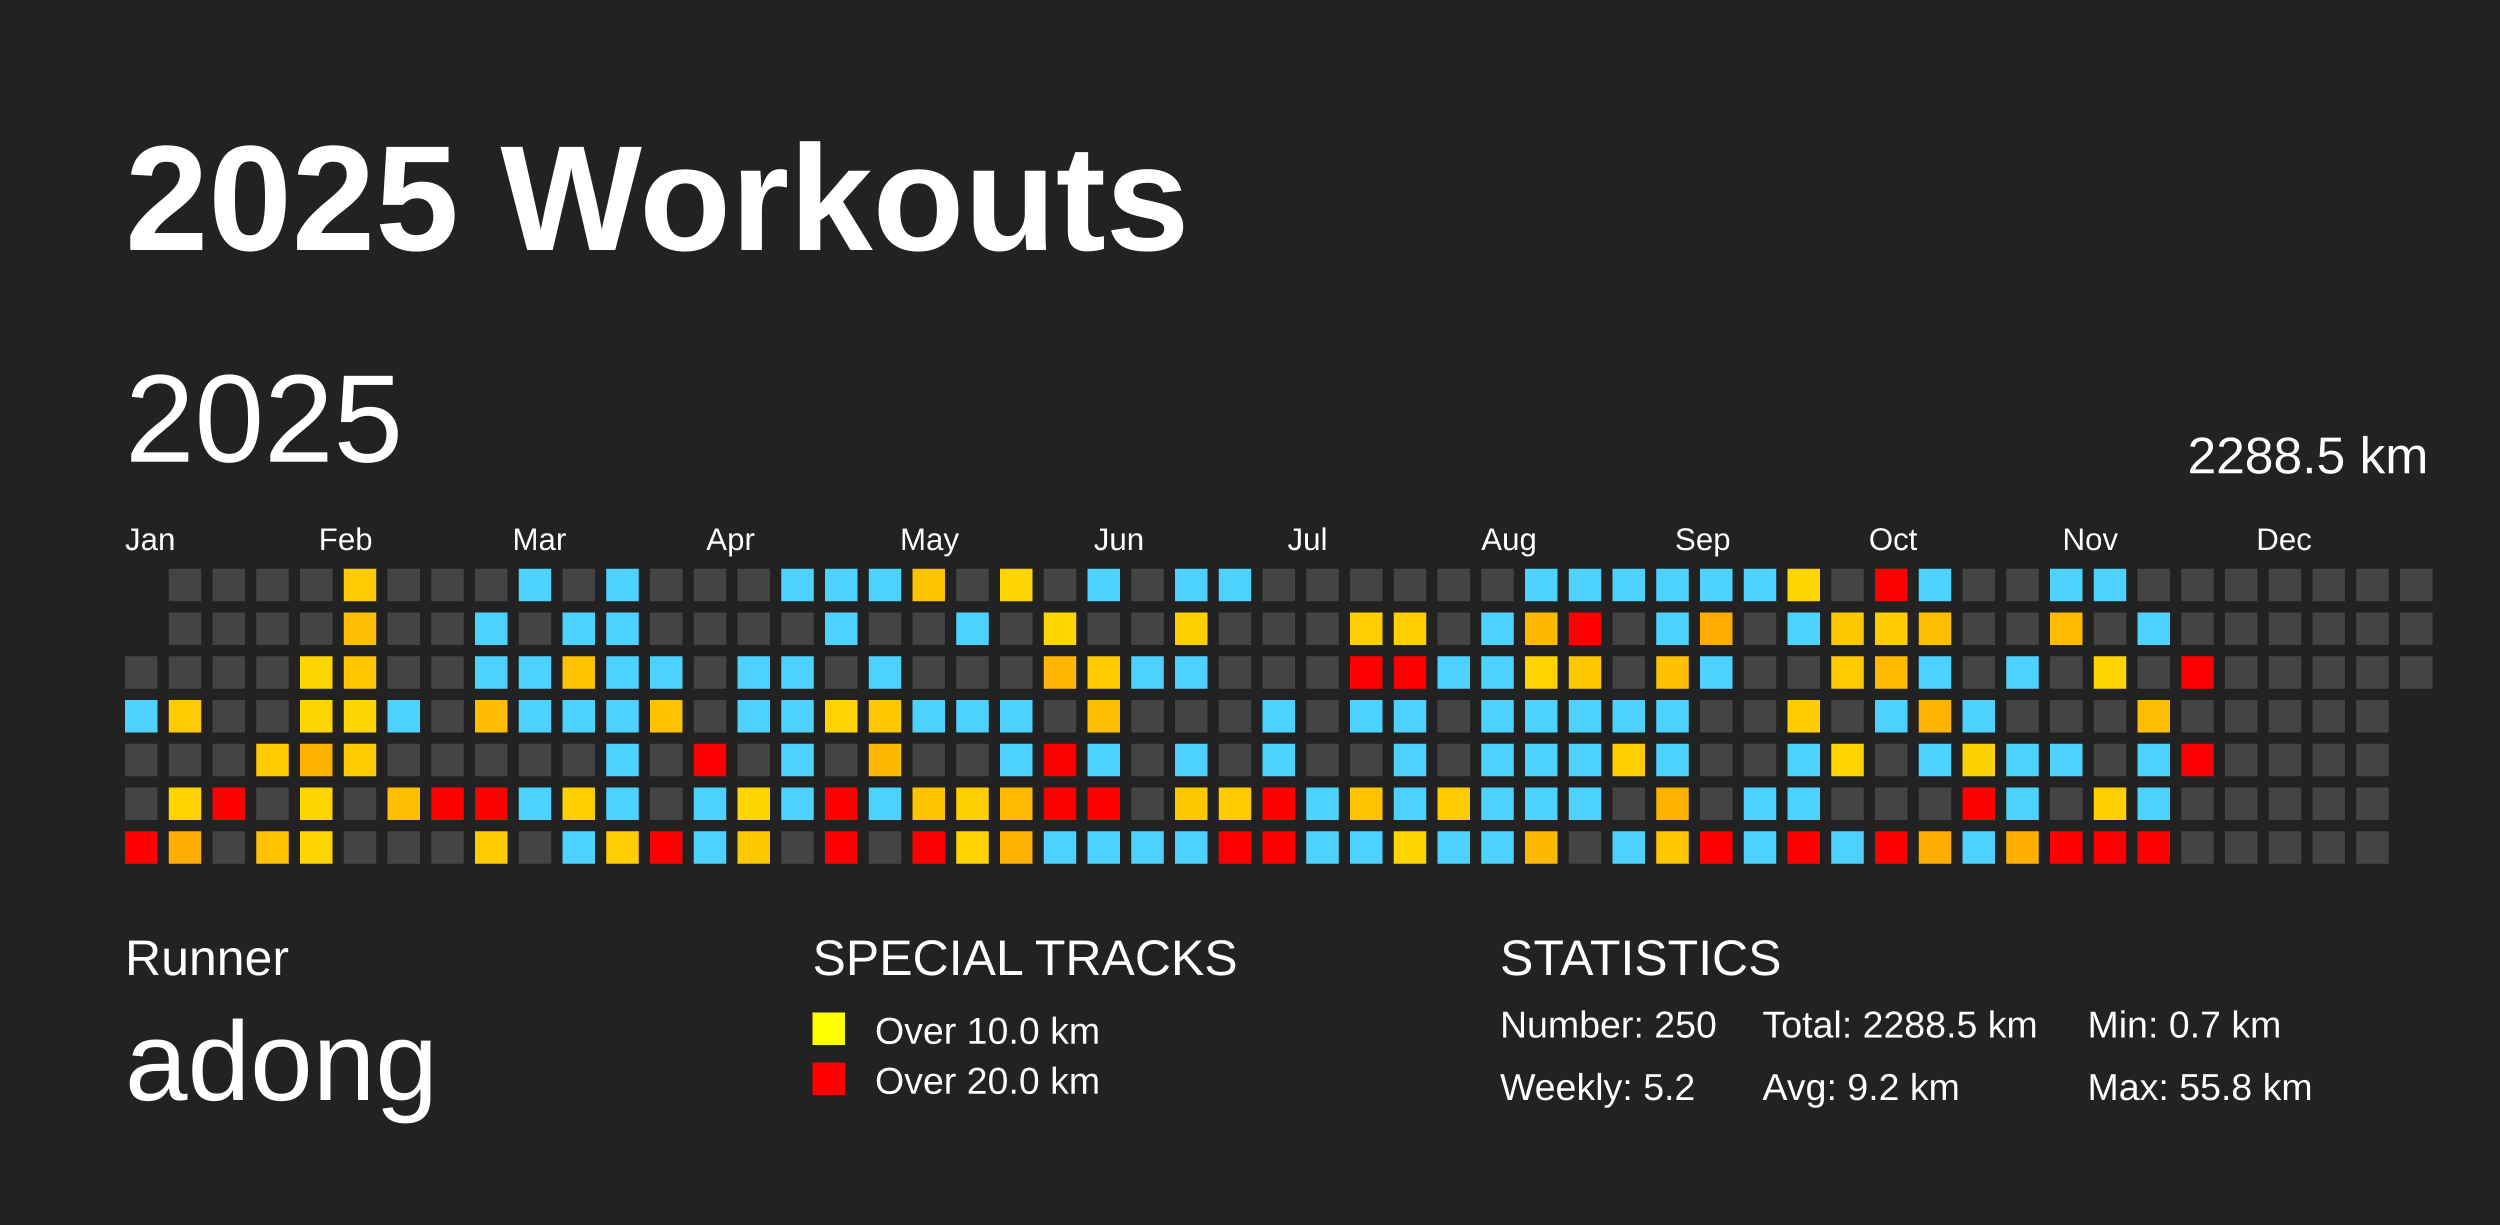
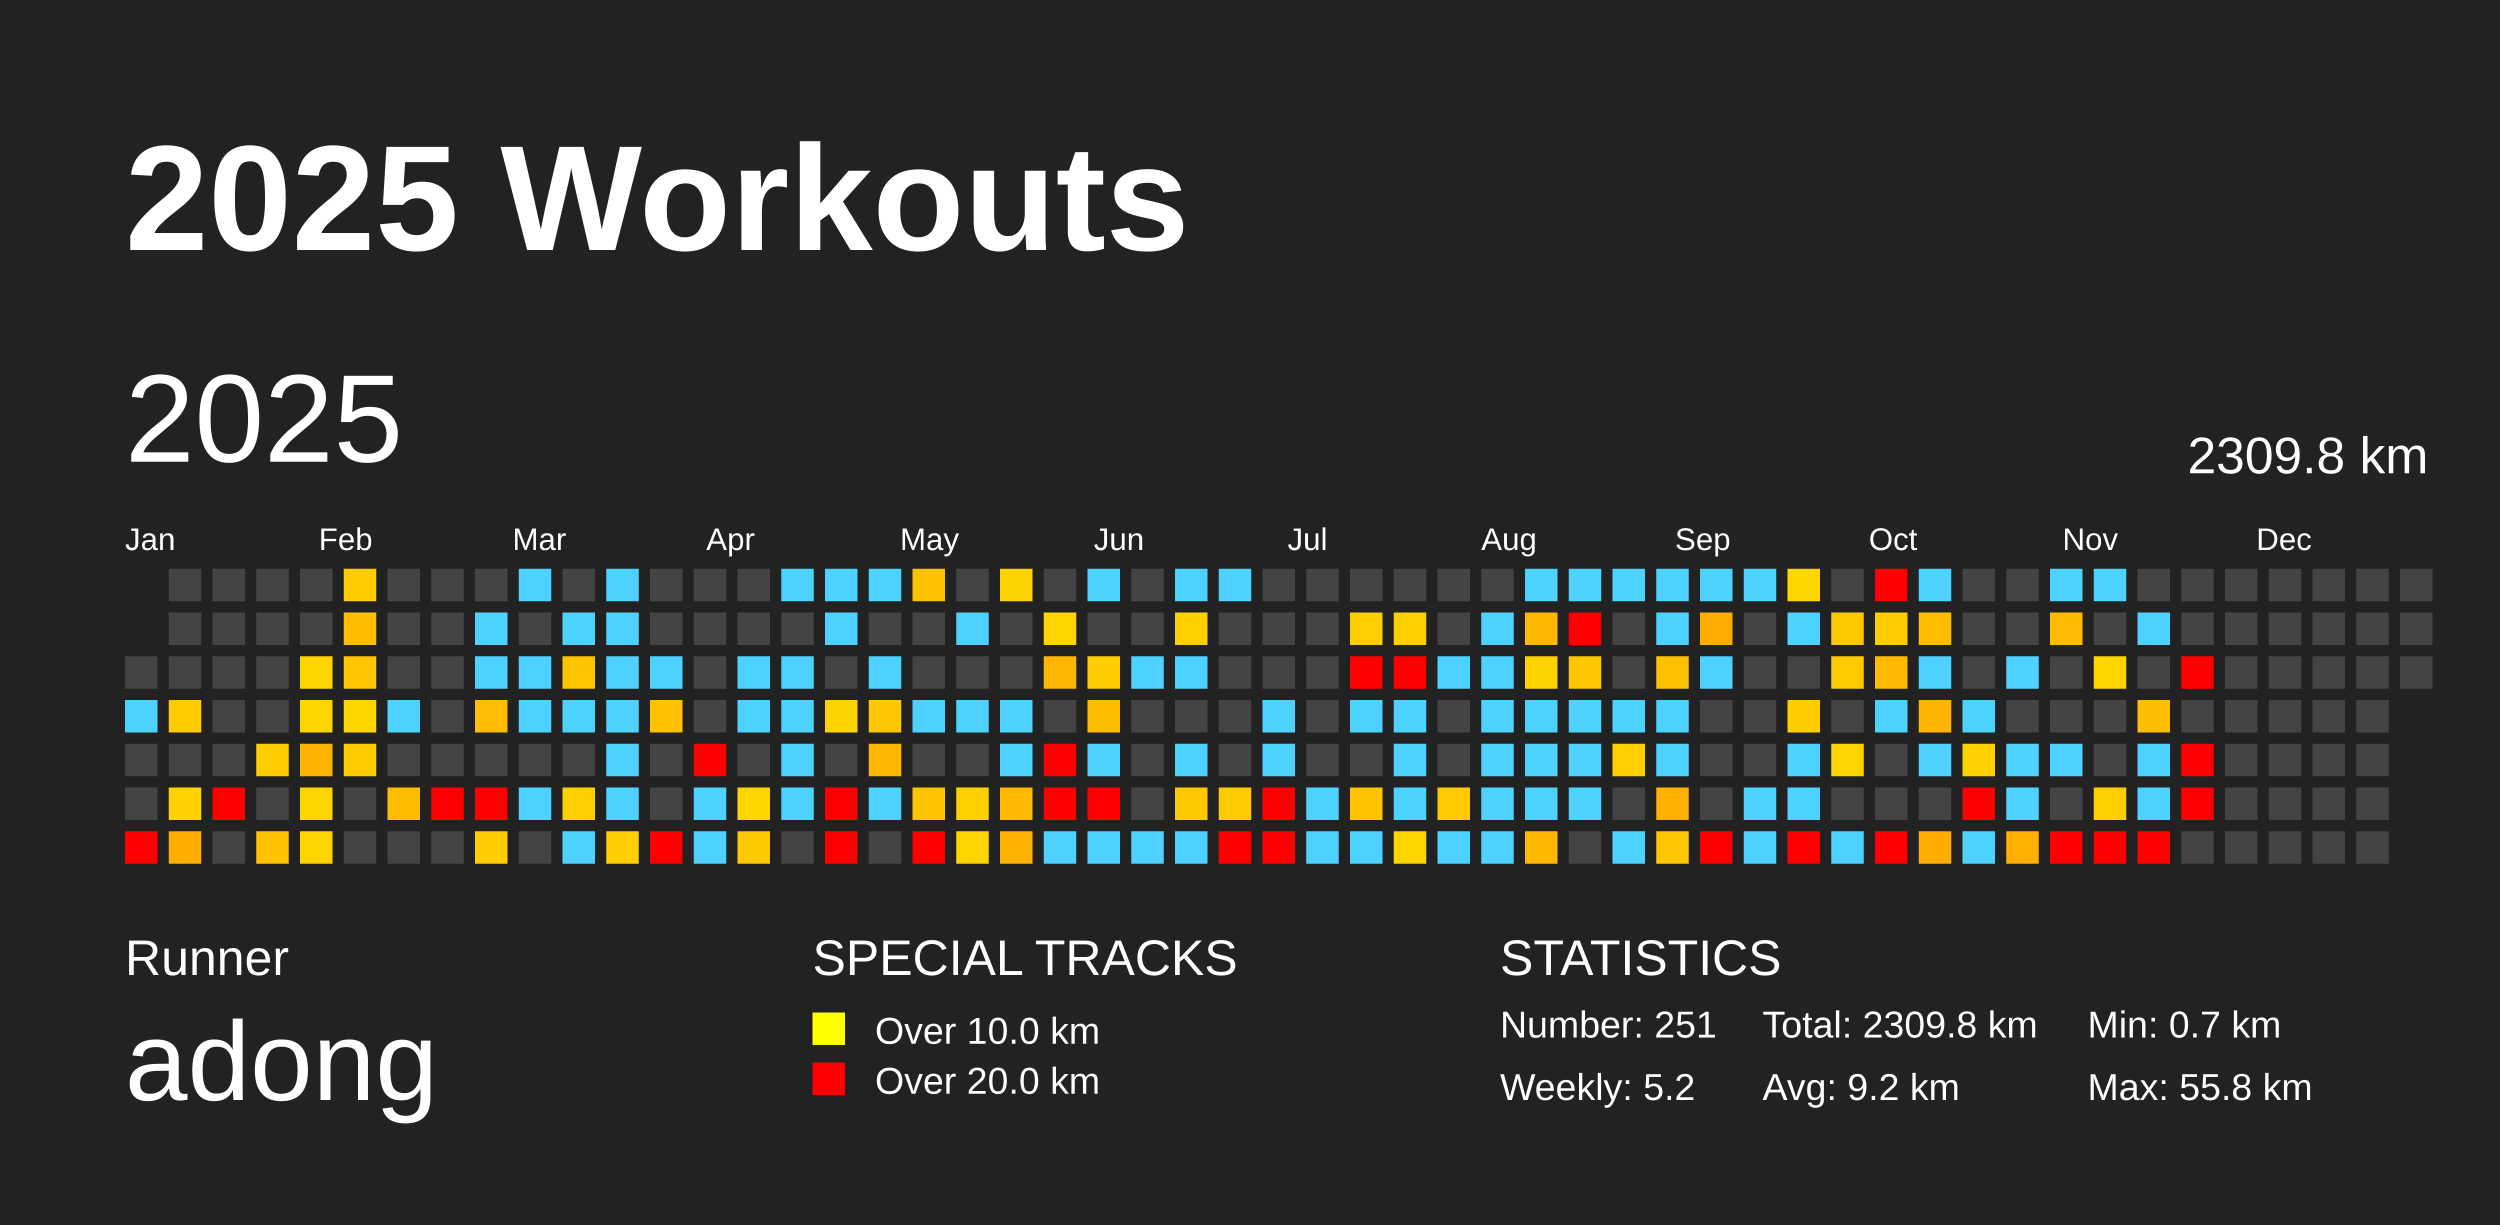
<svg xmlns="http://www.w3.org/2000/svg" baseProfile="full" height="98mm" version="1.1" viewBox="0,0,200,98" width="200mm">
  <defs />
  <rect fill="#222222" height="98" width="200" x="0" y="0" />
  <text fill="#FFFFFF" style="font-size:12px; font-family:Arial; font-weight:bold;" x="10" y="20">2025 Workouts</text>
  <text fill="#FFFFFF" style="font-size:4px; font-family:Arial" x="10" y="78">Runner</text>
  <text fill="#FFFFFF" style="font-size:9px; font-family:Arial" x="10" y="88">adong</text>
  <text fill="#FFFFFF" style="font-size:4px; font-family:Arial" x="65" y="78">SPECIAL TRACKS</text>
  <rect fill="yellow" height="2.6" width="2.6" x="65" y="81" />
  <text fill="#FFFFFF" style="font-size:3px; font-family:Arial" x="70" y="83.5">Over 10.0 km</text>
  <rect fill="red" height="2.6" width="2.6" x="65" y="85" />
  <text fill="#FFFFFF" style="font-size:3px; font-family:Arial" x="70" y="87.5">Over 20.0 km</text>
  <text fill="#FFFFFF" style="font-size:4px; font-family:Arial" x="120" y="78">STATISTICS</text>
-   <text fill="#FFFFFF" style="font-size:3px; font-family:Arial" x="120" y="83">Number: 250</text>
+   <text fill="#FFFFFF" style="font-size:3px; font-family:Arial" x="120" y="83">Number: 251</text>
  <text fill="#FFFFFF" style="font-size:3px; font-family:Arial" x="120" y="88">Weekly: 5.2</text>
-   <text fill="#FFFFFF" style="font-size:3px; font-family:Arial" x="141" y="83">Total: 2288.5 km</text>
+   <text fill="#FFFFFF" style="font-size:3px; font-family:Arial" x="141" y="83">Total: 2309.8 km</text>
  <text fill="#FFFFFF" style="font-size:3px; font-family:Arial" x="141" y="88">Avg: 9.2 km</text>
  <text fill="#FFFFFF" style="font-size:3px; font-family:Arial" x="167" y="83">Min: 0.7 km</text>
  <text fill="#FFFFFF" style="font-size:3px; font-family:Arial" x="167" y="88">Max: 55.8 km</text>
  <text dominant-baseline="hanging" fill="#FFFFFF" style="font-size:10.0px; font-family:Arial;" x="10" y="30">2025</text>
-   <text dominant-baseline="hanging" fill="#FFFFFF" style="font-size:4.125px; font-family:Arial;" x="175" y="35">2288.5 km</text>
+   <text dominant-baseline="hanging" fill="#FFFFFF" style="font-size:4.125px; font-family:Arial;" x="175" y="35">2309.8 km</text>
  <text fill="#FFFFFF" style="font-size:2.5px; font-family:Arial" x="10.0" y="44">Jan</text>
  <text fill="#FFFFFF" style="font-size:2.5px; font-family:Arial" x="25.5" y="44">Feb</text>
  <text fill="#FFFFFF" style="font-size:2.5px; font-family:Arial" x="41.0" y="44">Mar</text>
  <text fill="#FFFFFF" style="font-size:2.5px; font-family:Arial" x="56.5" y="44">Apr</text>
  <text fill="#FFFFFF" style="font-size:2.5px; font-family:Arial" x="72.0" y="44">May</text>
  <text fill="#FFFFFF" style="font-size:2.5px; font-family:Arial" x="87.5" y="44">Jun</text>
  <text fill="#FFFFFF" style="font-size:2.5px; font-family:Arial" x="103.0" y="44">Jul</text>
  <text fill="#FFFFFF" style="font-size:2.5px; font-family:Arial" x="118.5" y="44">Aug</text>
  <text fill="#FFFFFF" style="font-size:2.5px; font-family:Arial" x="134.0" y="44">Sep</text>
  <text fill="#FFFFFF" style="font-size:2.5px; font-family:Arial" x="149.5" y="44">Oct</text>
  <text fill="#FFFFFF" style="font-size:2.5px; font-family:Arial" x="165.0" y="44">Nov</text>
  <text fill="#FFFFFF" style="font-size:2.5px; font-family:Arial" x="180.5" y="44">Dec</text>
  <rect fill="#444444" height="2.6" width="2.6" x="10.0" y="52.5" />
  <rect fill="#4dd2ff" height="2.6" width="2.6" x="10.0" y="56.0" />
  <rect fill="#444444" height="2.6" width="2.6" x="10.0" y="59.5" />
  <rect fill="#444444" height="2.6" width="2.6" x="10.0" y="63.0" />
  <rect fill="red" height="2.6" width="2.6" x="10.0" y="66.5" />
  <rect fill="#444444" height="2.6" width="2.6" x="13.5" y="45.5" />
  <rect fill="#444444" height="2.6" width="2.6" x="13.5" y="49.0" />
  <rect fill="#444444" height="2.6" width="2.6" x="13.5" y="52.5" />
  <rect fill="#ffcb00" height="2.6" width="2.6" x="13.5" y="56.0" />
  <rect fill="#444444" height="2.6" width="2.6" x="13.5" y="59.5" />
  <rect fill="#ffd200" height="2.6" width="2.6" x="13.5" y="63.0" />
  <rect fill="#ffad00" height="2.6" width="2.6" x="13.5" y="66.5" />
  <rect fill="#444444" height="2.6" width="2.6" x="17.0" y="45.5" />
  <rect fill="#444444" height="2.6" width="2.6" x="17.0" y="49.0" />
  <rect fill="#444444" height="2.6" width="2.6" x="17.0" y="52.5" />
  <rect fill="#444444" height="2.6" width="2.6" x="17.0" y="56.0" />
  <rect fill="#444444" height="2.6" width="2.6" x="17.0" y="59.5" />
  <rect fill="red" height="2.6" width="2.6" x="17.0" y="63.0" />
  <rect fill="#444444" height="2.6" width="2.6" x="17.0" y="66.5" />
  <rect fill="#444444" height="2.6" width="2.6" x="20.5" y="45.5" />
  <rect fill="#444444" height="2.6" width="2.6" x="20.5" y="49.0" />
  <rect fill="#444444" height="2.6" width="2.6" x="20.5" y="52.5" />
  <rect fill="#444444" height="2.6" width="2.6" x="20.5" y="56.0" />
  <rect fill="#ffcc00" height="2.6" width="2.6" x="20.5" y="59.5" />
  <rect fill="#444444" height="2.6" width="2.6" x="20.5" y="63.0" />
  <rect fill="#ffc100" height="2.6" width="2.6" x="20.5" y="66.5" />
  <rect fill="#444444" height="2.6" width="2.6" x="24.0" y="45.5" />
  <rect fill="#444444" height="2.6" width="2.6" x="24.0" y="49.0" />
  <rect fill="#ffd500" height="2.6" width="2.6" x="24.0" y="52.5" />
  <rect fill="#ffd500" height="2.6" width="2.6" x="24.0" y="56.0" />
  <rect fill="#ffb300" height="2.6" width="2.6" x="24.0" y="59.5" />
  <rect fill="#ffd500" height="2.6" width="2.6" x="24.0" y="63.0" />
  <rect fill="#ffd400" height="2.6" width="2.6" x="24.0" y="66.5" />
  <rect fill="#ffca00" height="2.6" width="2.6" x="27.5" y="45.5" />
  <rect fill="#ffbe00" height="2.6" width="2.6" x="27.5" y="49.0" />
  <rect fill="#ffc600" height="2.6" width="2.6" x="27.5" y="52.5" />
  <rect fill="#ffd500" height="2.6" width="2.6" x="27.5" y="56.0" />
  <rect fill="#ffcc00" height="2.6" width="2.6" x="27.5" y="59.5" />
  <rect fill="#444444" height="2.6" width="2.6" x="27.5" y="63.0" />
  <rect fill="#444444" height="2.6" width="2.6" x="27.5" y="66.5" />
  <rect fill="#444444" height="2.6" width="2.6" x="31.0" y="45.5" />
  <rect fill="#444444" height="2.6" width="2.6" x="31.0" y="49.0" />
  <rect fill="#444444" height="2.6" width="2.6" x="31.0" y="52.5" />
  <rect fill="#4dd2ff" height="2.6" width="2.6" x="31.0" y="56.0" />
  <rect fill="#444444" height="2.6" width="2.6" x="31.0" y="59.5" />
  <rect fill="#ffbd00" height="2.6" width="2.6" x="31.0" y="63.0" />
  <rect fill="#444444" height="2.6" width="2.6" x="31.0" y="66.5" />
  <rect fill="#444444" height="2.6" width="2.6" x="34.5" y="45.5" />
  <rect fill="#444444" height="2.6" width="2.6" x="34.5" y="49.0" />
  <rect fill="#444444" height="2.6" width="2.6" x="34.5" y="52.5" />
  <rect fill="#444444" height="2.6" width="2.6" x="34.5" y="56.0" />
  <rect fill="#444444" height="2.6" width="2.6" x="34.5" y="59.5" />
  <rect fill="red" height="2.6" width="2.6" x="34.5" y="63.0" />
  <rect fill="#444444" height="2.6" width="2.6" x="34.5" y="66.5" />
  <rect fill="#444444" height="2.6" width="2.6" x="38.0" y="45.5" />
  <rect fill="#4dd2ff" height="2.6" width="2.6" x="38.0" y="49.0" />
  <rect fill="#4dd2ff" height="2.6" width="2.6" x="38.0" y="52.5" />
  <rect fill="#ffbc00" height="2.6" width="2.6" x="38.0" y="56.0" />
  <rect fill="#444444" height="2.6" width="2.6" x="38.0" y="59.5" />
  <rect fill="red" height="2.6" width="2.6" x="38.0" y="63.0" />
  <rect fill="#ffcc00" height="2.6" width="2.6" x="38.0" y="66.5" />
  <rect fill="#4dd2ff" height="2.6" width="2.6" x="41.5" y="45.5" />
  <rect fill="#444444" height="2.6" width="2.6" x="41.5" y="49.0" />
  <rect fill="#4dd2ff" height="2.6" width="2.6" x="41.5" y="52.5" />
  <rect fill="#4dd2ff" height="2.6" width="2.6" x="41.5" y="56.0" />
  <rect fill="#444444" height="2.6" width="2.6" x="41.5" y="59.5" />
  <rect fill="#4dd2ff" height="2.6" width="2.6" x="41.5" y="63.0" />
  <rect fill="#444444" height="2.6" width="2.6" x="41.5" y="66.5" />
  <rect fill="#444444" height="2.6" width="2.6" x="45.0" y="45.5" />
  <rect fill="#4dd2ff" height="2.6" width="2.6" x="45.0" y="49.0" />
  <rect fill="#ffc400" height="2.6" width="2.6" x="45.0" y="52.5" />
  <rect fill="#4dd2ff" height="2.6" width="2.6" x="45.0" y="56.0" />
  <rect fill="#444444" height="2.6" width="2.6" x="45.0" y="59.5" />
  <rect fill="#ffcf00" height="2.6" width="2.6" x="45.0" y="63.0" />
  <rect fill="#4dd2ff" height="2.6" width="2.6" x="45.0" y="66.5" />
  <rect fill="#4dd2ff" height="2.6" width="2.6" x="48.5" y="45.5" />
  <rect fill="#4dd2ff" height="2.6" width="2.6" x="48.5" y="49.0" />
  <rect fill="#4dd2ff" height="2.6" width="2.6" x="48.5" y="52.5" />
  <rect fill="#4dd2ff" height="2.6" width="2.6" x="48.5" y="56.0" />
  <rect fill="#4dd2ff" height="2.6" width="2.6" x="48.5" y="59.5" />
  <rect fill="#4dd2ff" height="2.6" width="2.6" x="48.5" y="63.0" />
  <rect fill="#ffcd00" height="2.6" width="2.6" x="48.5" y="66.5" />
  <rect fill="#444444" height="2.6" width="2.6" x="52.0" y="45.5" />
  <rect fill="#444444" height="2.6" width="2.6" x="52.0" y="49.0" />
  <rect fill="#4dd2ff" height="2.6" width="2.6" x="52.0" y="52.5" />
  <rect fill="#ffc100" height="2.6" width="2.6" x="52.0" y="56.0" />
  <rect fill="#444444" height="2.6" width="2.6" x="52.0" y="59.5" />
  <rect fill="#444444" height="2.6" width="2.6" x="52.0" y="63.0" />
  <rect fill="red" height="2.6" width="2.6" x="52.0" y="66.5" />
  <rect fill="#444444" height="2.6" width="2.6" x="55.5" y="45.5" />
  <rect fill="#444444" height="2.6" width="2.6" x="55.5" y="49.0" />
  <rect fill="#444444" height="2.6" width="2.6" x="55.5" y="52.5" />
  <rect fill="#444444" height="2.6" width="2.6" x="55.5" y="56.0" />
  <rect fill="red" height="2.6" width="2.6" x="55.5" y="59.5" />
  <rect fill="#4dd2ff" height="2.6" width="2.6" x="55.5" y="63.0" />
  <rect fill="#4dd2ff" height="2.6" width="2.6" x="55.5" y="66.5" />
  <rect fill="#444444" height="2.6" width="2.6" x="59.0" y="45.5" />
  <rect fill="#444444" height="2.6" width="2.6" x="59.0" y="49.0" />
  <rect fill="#4dd2ff" height="2.6" width="2.6" x="59.0" y="52.5" />
  <rect fill="#4dd2ff" height="2.6" width="2.6" x="59.0" y="56.0" />
  <rect fill="#444444" height="2.6" width="2.6" x="59.0" y="59.5" />
  <rect fill="#ffd500" height="2.6" width="2.6" x="59.0" y="63.0" />
  <rect fill="#ffc900" height="2.6" width="2.6" x="59.0" y="66.5" />
  <rect fill="#4dd2ff" height="2.6" width="2.6" x="62.5" y="45.5" />
  <rect fill="#444444" height="2.6" width="2.6" x="62.5" y="49.0" />
  <rect fill="#4dd2ff" height="2.6" width="2.6" x="62.5" y="52.5" />
  <rect fill="#4dd2ff" height="2.6" width="2.6" x="62.5" y="56.0" />
  <rect fill="#4dd2ff" height="2.6" width="2.6" x="62.5" y="59.5" />
  <rect fill="#4dd2ff" height="2.6" width="2.6" x="62.5" y="63.0" />
  <rect fill="#444444" height="2.6" width="2.6" x="62.5" y="66.5" />
  <rect fill="#4dd2ff" height="2.6" width="2.6" x="66.0" y="45.5" />
  <rect fill="#4dd2ff" height="2.6" width="2.6" x="66.0" y="49.0" />
  <rect fill="#444444" height="2.6" width="2.6" x="66.0" y="52.5" />
  <rect fill="#ffd300" height="2.6" width="2.6" x="66.0" y="56.0" />
  <rect fill="#444444" height="2.6" width="2.6" x="66.0" y="59.5" />
  <rect fill="red" height="2.6" width="2.6" x="66.0" y="63.0" />
  <rect fill="red" height="2.6" width="2.6" x="66.0" y="66.5" />
  <rect fill="#4dd2ff" height="2.6" width="2.6" x="69.5" y="45.5" />
  <rect fill="#444444" height="2.6" width="2.6" x="69.5" y="49.0" />
  <rect fill="#4dd2ff" height="2.6" width="2.6" x="69.5" y="52.5" />
  <rect fill="#ffc800" height="2.6" width="2.6" x="69.5" y="56.0" />
  <rect fill="#ffb700" height="2.6" width="2.6" x="69.5" y="59.5" />
  <rect fill="#4dd2ff" height="2.6" width="2.6" x="69.5" y="63.0" />
  <rect fill="#444444" height="2.6" width="2.6" x="69.5" y="66.5" />
  <rect fill="#ffc200" height="2.6" width="2.6" x="73.0" y="45.5" />
  <rect fill="#444444" height="2.6" width="2.6" x="73.0" y="49.0" />
  <rect fill="#444444" height="2.6" width="2.6" x="73.0" y="52.5" />
  <rect fill="#4dd2ff" height="2.6" width="2.6" x="73.0" y="56.0" />
  <rect fill="#444444" height="2.6" width="2.6" x="73.0" y="59.5" />
  <rect fill="#ffc300" height="2.6" width="2.6" x="73.0" y="63.0" />
  <rect fill="red" height="2.6" width="2.6" x="73.0" y="66.5" />
  <rect fill="#444444" height="2.6" width="2.6" x="76.5" y="45.5" />
  <rect fill="#4dd2ff" height="2.6" width="2.6" x="76.5" y="49.0" />
  <rect fill="#444444" height="2.6" width="2.6" x="76.5" y="52.5" />
  <rect fill="#4dd2ff" height="2.6" width="2.6" x="76.5" y="56.0" />
  <rect fill="#444444" height="2.6" width="2.6" x="76.5" y="59.5" />
  <rect fill="#ffd000" height="2.6" width="2.6" x="76.5" y="63.0" />
  <rect fill="#ffd400" height="2.6" width="2.6" x="76.5" y="66.5" />
  <rect fill="#ffd300" height="2.6" width="2.6" x="80.0" y="45.5" />
  <rect fill="#444444" height="2.6" width="2.6" x="80.0" y="49.0" />
  <rect fill="#444444" height="2.6" width="2.6" x="80.0" y="52.5" />
  <rect fill="#4dd2ff" height="2.6" width="2.6" x="80.0" y="56.0" />
  <rect fill="#4dd2ff" height="2.6" width="2.6" x="80.0" y="59.5" />
  <rect fill="#ffba00" height="2.6" width="2.6" x="80.0" y="63.0" />
  <rect fill="#ffb100" height="2.6" width="2.6" x="80.0" y="66.5" />
  <rect fill="#444444" height="2.6" width="2.6" x="83.5" y="45.5" />
  <rect fill="#ffd500" height="2.6" width="2.6" x="83.5" y="49.0" />
  <rect fill="#ffb600" height="2.6" width="2.6" x="83.5" y="52.5" />
  <rect fill="#444444" height="2.6" width="2.6" x="83.5" y="56.0" />
  <rect fill="red" height="2.6" width="2.6" x="83.5" y="59.5" />
  <rect fill="red" height="2.6" width="2.6" x="83.5" y="63.0" />
  <rect fill="#4dd2ff" height="2.6" width="2.6" x="83.5" y="66.5" />
  <rect fill="#4dd2ff" height="2.6" width="2.6" x="87.0" y="45.5" />
  <rect fill="#444444" height="2.6" width="2.6" x="87.0" y="49.0" />
  <rect fill="#ffcc00" height="2.6" width="2.6" x="87.0" y="52.5" />
  <rect fill="#ffbd00" height="2.6" width="2.6" x="87.0" y="56.0" />
  <rect fill="#4dd2ff" height="2.6" width="2.6" x="87.0" y="59.5" />
  <rect fill="red" height="2.6" width="2.6" x="87.0" y="63.0" />
  <rect fill="#4dd2ff" height="2.6" width="2.6" x="87.0" y="66.5" />
  <rect fill="#444444" height="2.6" width="2.6" x="90.5" y="45.5" />
  <rect fill="#444444" height="2.6" width="2.6" x="90.5" y="49.0" />
  <rect fill="#4dd2ff" height="2.6" width="2.6" x="90.5" y="52.5" />
  <rect fill="#444444" height="2.6" width="2.6" x="90.5" y="56.0" />
  <rect fill="#444444" height="2.6" width="2.6" x="90.5" y="59.5" />
  <rect fill="#444444" height="2.6" width="2.6" x="90.5" y="63.0" />
  <rect fill="#4dd2ff" height="2.6" width="2.6" x="90.5" y="66.5" />
  <rect fill="#4dd2ff" height="2.6" width="2.6" x="94.0" y="45.5" />
  <rect fill="#ffd000" height="2.6" width="2.6" x="94.0" y="49.0" />
  <rect fill="#4dd2ff" height="2.6" width="2.6" x="94.0" y="52.5" />
  <rect fill="#444444" height="2.6" width="2.6" x="94.0" y="56.0" />
  <rect fill="#4dd2ff" height="2.6" width="2.6" x="94.0" y="59.5" />
  <rect fill="#ffc900" height="2.6" width="2.6" x="94.0" y="63.0" />
  <rect fill="#4dd2ff" height="2.6" width="2.6" x="94.0" y="66.5" />
  <rect fill="#4dd2ff" height="2.6" width="2.6" x="97.5" y="45.5" />
  <rect fill="#444444" height="2.6" width="2.6" x="97.5" y="49.0" />
  <rect fill="#444444" height="2.6" width="2.6" x="97.5" y="52.5" />
  <rect fill="#444444" height="2.6" width="2.6" x="97.5" y="56.0" />
  <rect fill="#444444" height="2.6" width="2.6" x="97.5" y="59.5" />
  <rect fill="#ffca00" height="2.6" width="2.6" x="97.5" y="63.0" />
  <rect fill="red" height="2.6" width="2.6" x="97.5" y="66.5" />
  <rect fill="#444444" height="2.6" width="2.6" x="101.0" y="45.5" />
  <rect fill="#444444" height="2.6" width="2.6" x="101.0" y="49.0" />
  <rect fill="#444444" height="2.6" width="2.6" x="101.0" y="52.5" />
  <rect fill="#4dd2ff" height="2.6" width="2.6" x="101.0" y="56.0" />
  <rect fill="#4dd2ff" height="2.6" width="2.6" x="101.0" y="59.5" />
  <rect fill="red" height="2.6" width="2.6" x="101.0" y="63.0" />
  <rect fill="red" height="2.6" width="2.6" x="101.0" y="66.5" />
  <rect fill="#444444" height="2.6" width="2.6" x="104.5" y="45.5" />
  <rect fill="#444444" height="2.6" width="2.6" x="104.5" y="49.0" />
  <rect fill="#444444" height="2.6" width="2.6" x="104.5" y="52.5" />
  <rect fill="#444444" height="2.6" width="2.6" x="104.5" y="56.0" />
  <rect fill="#444444" height="2.6" width="2.6" x="104.5" y="59.5" />
  <rect fill="#4dd2ff" height="2.6" width="2.6" x="104.5" y="63.0" />
  <rect fill="#4dd2ff" height="2.6" width="2.6" x="104.5" y="66.5" />
  <rect fill="#444444" height="2.6" width="2.6" x="108.0" y="45.5" />
  <rect fill="#ffce00" height="2.6" width="2.6" x="108.0" y="49.0" />
  <rect fill="red" height="2.6" width="2.6" x="108.0" y="52.5" />
  <rect fill="#4dd2ff" height="2.6" width="2.6" x="108.0" y="56.0" />
  <rect fill="#444444" height="2.6" width="2.6" x="108.0" y="59.5" />
  <rect fill="#ffc300" height="2.6" width="2.6" x="108.0" y="63.0" />
  <rect fill="#4dd2ff" height="2.6" width="2.6" x="108.0" y="66.5" />
  <rect fill="#444444" height="2.6" width="2.6" x="111.5" y="45.5" />
  <rect fill="#ffcf00" height="2.6" width="2.6" x="111.5" y="49.0" />
  <rect fill="red" height="2.6" width="2.6" x="111.5" y="52.5" />
  <rect fill="#4dd2ff" height="2.6" width="2.6" x="111.5" y="56.0" />
  <rect fill="#4dd2ff" height="2.6" width="2.6" x="111.5" y="59.5" />
  <rect fill="#4dd2ff" height="2.6" width="2.6" x="111.5" y="63.0" />
  <rect fill="#ffd500" height="2.6" width="2.6" x="111.5" y="66.5" />
  <rect fill="#444444" height="2.6" width="2.6" x="115.0" y="45.5" />
  <rect fill="#444444" height="2.6" width="2.6" x="115.0" y="49.0" />
  <rect fill="#4dd2ff" height="2.6" width="2.6" x="115.0" y="52.5" />
  <rect fill="#444444" height="2.6" width="2.6" x="115.0" y="56.0" />
  <rect fill="#444444" height="2.6" width="2.6" x="115.0" y="59.5" />
  <rect fill="#ffcb00" height="2.6" width="2.6" x="115.0" y="63.0" />
  <rect fill="#4dd2ff" height="2.6" width="2.6" x="115.0" y="66.5" />
  <rect fill="#444444" height="2.6" width="2.6" x="118.5" y="45.5" />
  <rect fill="#4dd2ff" height="2.6" width="2.6" x="118.5" y="49.0" />
  <rect fill="#4dd2ff" height="2.6" width="2.6" x="118.5" y="52.5" />
  <rect fill="#4dd2ff" height="2.6" width="2.6" x="118.5" y="56.0" />
  <rect fill="#4dd2ff" height="2.6" width="2.6" x="118.5" y="59.5" />
  <rect fill="#4dd2ff" height="2.6" width="2.6" x="118.5" y="63.0" />
  <rect fill="#4dd2ff" height="2.6" width="2.6" x="118.5" y="66.5" />
  <rect fill="#4dd2ff" height="2.6" width="2.6" x="122.0" y="45.5" />
  <rect fill="#ffb700" height="2.6" width="2.6" x="122.0" y="49.0" />
  <rect fill="#ffd300" height="2.6" width="2.6" x="122.0" y="52.5" />
  <rect fill="#4dd2ff" height="2.6" width="2.6" x="122.0" y="56.0" />
  <rect fill="#4dd2ff" height="2.6" width="2.6" x="122.0" y="59.5" />
  <rect fill="#4dd2ff" height="2.6" width="2.6" x="122.0" y="63.0" />
  <rect fill="#ffb800" height="2.6" width="2.6" x="122.0" y="66.5" />
  <rect fill="#4dd2ff" height="2.6" width="2.6" x="125.5" y="45.5" />
  <rect fill="red" height="2.6" width="2.6" x="125.5" y="49.0" />
  <rect fill="#ffc700" height="2.6" width="2.6" x="125.5" y="52.5" />
  <rect fill="#4dd2ff" height="2.6" width="2.6" x="125.5" y="56.0" />
  <rect fill="#4dd2ff" height="2.6" width="2.6" x="125.5" y="59.5" />
  <rect fill="#4dd2ff" height="2.6" width="2.6" x="125.5" y="63.0" />
  <rect fill="#444444" height="2.6" width="2.6" x="125.5" y="66.5" />
  <rect fill="#4dd2ff" height="2.6" width="2.6" x="129.0" y="45.5" />
  <rect fill="#444444" height="2.6" width="2.6" x="129.0" y="49.0" />
  <rect fill="#444444" height="2.6" width="2.6" x="129.0" y="52.5" />
  <rect fill="#4dd2ff" height="2.6" width="2.6" x="129.0" y="56.0" />
  <rect fill="#ffcf00" height="2.6" width="2.6" x="129.0" y="59.5" />
  <rect fill="#444444" height="2.6" width="2.6" x="129.0" y="63.0" />
  <rect fill="#4dd2ff" height="2.6" width="2.6" x="129.0" y="66.5" />
  <rect fill="#4dd2ff" height="2.6" width="2.6" x="132.5" y="45.5" />
  <rect fill="#4dd2ff" height="2.6" width="2.6" x="132.5" y="49.0" />
  <rect fill="#ffc000" height="2.6" width="2.6" x="132.5" y="52.5" />
  <rect fill="#4dd2ff" height="2.6" width="2.6" x="132.5" y="56.0" />
  <rect fill="#4dd2ff" height="2.6" width="2.6" x="132.5" y="59.5" />
  <rect fill="#ffb100" height="2.6" width="2.6" x="132.5" y="63.0" />
  <rect fill="#ffc700" height="2.6" width="2.6" x="132.5" y="66.5" />
  <rect fill="#4dd2ff" height="2.6" width="2.6" x="136.0" y="45.5" />
  <rect fill="#ffac00" height="2.6" width="2.6" x="136.0" y="49.0" />
  <rect fill="#4dd2ff" height="2.6" width="2.6" x="136.0" y="52.5" />
  <rect fill="#444444" height="2.6" width="2.6" x="136.0" y="56.0" />
  <rect fill="#444444" height="2.6" width="2.6" x="136.0" y="59.5" />
  <rect fill="#444444" height="2.6" width="2.6" x="136.0" y="63.0" />
  <rect fill="red" height="2.6" width="2.6" x="136.0" y="66.5" />
  <rect fill="#4dd2ff" height="2.6" width="2.6" x="139.5" y="45.5" />
  <rect fill="#444444" height="2.6" width="2.6" x="139.5" y="49.0" />
  <rect fill="#444444" height="2.6" width="2.6" x="139.5" y="52.5" />
  <rect fill="#444444" height="2.6" width="2.6" x="139.5" y="56.0" />
  <rect fill="#444444" height="2.6" width="2.6" x="139.5" y="59.5" />
  <rect fill="#4dd2ff" height="2.6" width="2.6" x="139.5" y="63.0" />
  <rect fill="#4dd2ff" height="2.6" width="2.6" x="139.5" y="66.5" />
  <rect fill="#ffd500" height="2.6" width="2.6" x="143.0" y="45.5" />
  <rect fill="#4dd2ff" height="2.6" width="2.6" x="143.0" y="49.0" />
  <rect fill="#444444" height="2.6" width="2.6" x="143.0" y="52.5" />
  <rect fill="#ffcc00" height="2.6" width="2.6" x="143.0" y="56.0" />
  <rect fill="#4dd2ff" height="2.6" width="2.6" x="143.0" y="59.5" />
  <rect fill="#4dd2ff" height="2.6" width="2.6" x="143.0" y="63.0" />
  <rect fill="red" height="2.6" width="2.6" x="143.0" y="66.5" />
  <rect fill="#444444" height="2.6" width="2.6" x="146.5" y="45.5" />
  <rect fill="#ffc900" height="2.6" width="2.6" x="146.5" y="49.0" />
  <rect fill="#ffca00" height="2.6" width="2.6" x="146.5" y="52.5" />
  <rect fill="#444444" height="2.6" width="2.6" x="146.5" y="56.0" />
  <rect fill="#ffd400" height="2.6" width="2.6" x="146.5" y="59.5" />
  <rect fill="#444444" height="2.6" width="2.6" x="146.5" y="63.0" />
  <rect fill="#4dd2ff" height="2.6" width="2.6" x="146.5" y="66.5" />
  <rect fill="red" height="2.6" width="2.6" x="150.0" y="45.5" />
  <rect fill="#ffcc00" height="2.6" width="2.6" x="150.0" y="49.0" />
  <rect fill="#ffba00" height="2.6" width="2.6" x="150.0" y="52.5" />
  <rect fill="#4dd2ff" height="2.6" width="2.6" x="150.0" y="56.0" />
  <rect fill="#444444" height="2.6" width="2.6" x="150.0" y="59.5" />
  <rect fill="#444444" height="2.6" width="2.6" x="150.0" y="63.0" />
  <rect fill="red" height="2.6" width="2.6" x="150.0" y="66.5" />
  <rect fill="#4dd2ff" height="2.6" width="2.6" x="153.5" y="45.5" />
  <rect fill="#ffbd00" height="2.6" width="2.6" x="153.5" y="49.0" />
  <rect fill="#4dd2ff" height="2.6" width="2.6" x="153.5" y="52.5" />
  <rect fill="#ffb400" height="2.6" width="2.6" x="153.5" y="56.0" />
  <rect fill="#4dd2ff" height="2.6" width="2.6" x="153.5" y="59.5" />
  <rect fill="#444444" height="2.6" width="2.6" x="153.5" y="63.0" />
  <rect fill="#ffad00" height="2.6" width="2.6" x="153.5" y="66.5" />
  <rect fill="#444444" height="2.6" width="2.6" x="157.0" y="45.5" />
  <rect fill="#444444" height="2.6" width="2.6" x="157.0" y="49.0" />
  <rect fill="#444444" height="2.6" width="2.6" x="157.0" y="52.5" />
  <rect fill="#4dd2ff" height="2.6" width="2.6" x="157.0" y="56.0" />
  <rect fill="#ffd100" height="2.6" width="2.6" x="157.0" y="59.5" />
  <rect fill="red" height="2.6" width="2.6" x="157.0" y="63.0" />
  <rect fill="#4dd2ff" height="2.6" width="2.6" x="157.0" y="66.5" />
  <rect fill="#444444" height="2.6" width="2.6" x="160.5" y="45.5" />
  <rect fill="#444444" height="2.6" width="2.6" x="160.5" y="49.0" />
  <rect fill="#4dd2ff" height="2.6" width="2.6" x="160.5" y="52.5" />
  <rect fill="#444444" height="2.6" width="2.6" x="160.5" y="56.0" />
  <rect fill="#4dd2ff" height="2.6" width="2.6" x="160.5" y="59.5" />
  <rect fill="#4dd2ff" height="2.6" width="2.6" x="160.5" y="63.0" />
  <rect fill="#ffaf00" height="2.6" width="2.6" x="160.5" y="66.5" />
  <rect fill="#4dd2ff" height="2.6" width="2.6" x="164.0" y="45.5" />
  <rect fill="#ffbb00" height="2.6" width="2.6" x="164.0" y="49.0" />
  <rect fill="#444444" height="2.6" width="2.6" x="164.0" y="52.5" />
  <rect fill="#444444" height="2.6" width="2.6" x="164.0" y="56.0" />
  <rect fill="#4dd2ff" height="2.6" width="2.6" x="164.0" y="59.5" />
  <rect fill="#444444" height="2.6" width="2.6" x="164.0" y="63.0" />
  <rect fill="red" height="2.6" width="2.6" x="164.0" y="66.5" />
  <rect fill="#4dd2ff" height="2.6" width="2.6" x="167.5" y="45.5" />
  <rect fill="#444444" height="2.6" width="2.6" x="167.5" y="49.0" />
  <rect fill="#ffd500" height="2.6" width="2.6" x="167.5" y="52.5" />
  <rect fill="#444444" height="2.6" width="2.6" x="167.5" y="56.0" />
  <rect fill="#444444" height="2.6" width="2.6" x="167.5" y="59.5" />
  <rect fill="#ffcf00" height="2.6" width="2.6" x="167.5" y="63.0" />
  <rect fill="red" height="2.6" width="2.6" x="167.5" y="66.5" />
  <rect fill="#444444" height="2.6" width="2.6" x="171.0" y="45.5" />
  <rect fill="#4dd2ff" height="2.6" width="2.6" x="171.0" y="49.0" />
  <rect fill="#444444" height="2.6" width="2.6" x="171.0" y="52.5" />
  <rect fill="#ffbe00" height="2.6" width="2.6" x="171.0" y="56.0" />
  <rect fill="#4dd2ff" height="2.6" width="2.6" x="171.0" y="59.5" />
  <rect fill="#4dd2ff" height="2.6" width="2.6" x="171.0" y="63.0" />
  <rect fill="red" height="2.6" width="2.6" x="171.0" y="66.5" />
  <rect fill="#444444" height="2.6" width="2.6" x="174.5" y="45.5" />
  <rect fill="#444444" height="2.6" width="2.6" x="174.5" y="49.0" />
  <rect fill="red" height="2.6" width="2.6" x="174.5" y="52.5" />
  <rect fill="#444444" height="2.6" width="2.6" x="174.5" y="56.0" />
  <rect fill="red" height="2.6" width="2.6" x="174.5" y="59.5" />
-   <rect fill="#444444" height="2.6" width="2.6" x="174.5" y="63.0" />
+   <rect fill="red" height="2.6" width="2.6" x="174.5" y="63.0" />
  <rect fill="#444444" height="2.6" width="2.6" x="174.5" y="66.5" />
  <rect fill="#444444" height="2.6" width="2.6" x="178.0" y="45.5" />
  <rect fill="#444444" height="2.6" width="2.6" x="178.0" y="49.0" />
  <rect fill="#444444" height="2.6" width="2.6" x="178.0" y="52.5" />
  <rect fill="#444444" height="2.6" width="2.6" x="178.0" y="56.0" />
  <rect fill="#444444" height="2.6" width="2.6" x="178.0" y="59.5" />
  <rect fill="#444444" height="2.6" width="2.6" x="178.0" y="63.0" />
  <rect fill="#444444" height="2.6" width="2.6" x="178.0" y="66.5" />
  <rect fill="#444444" height="2.6" width="2.6" x="181.5" y="45.5" />
  <rect fill="#444444" height="2.6" width="2.6" x="181.5" y="49.0" />
  <rect fill="#444444" height="2.6" width="2.6" x="181.5" y="52.5" />
  <rect fill="#444444" height="2.6" width="2.6" x="181.5" y="56.0" />
  <rect fill="#444444" height="2.6" width="2.6" x="181.5" y="59.5" />
  <rect fill="#444444" height="2.6" width="2.6" x="181.5" y="63.0" />
  <rect fill="#444444" height="2.6" width="2.6" x="181.5" y="66.5" />
  <rect fill="#444444" height="2.6" width="2.6" x="185.0" y="45.5" />
  <rect fill="#444444" height="2.6" width="2.6" x="185.0" y="49.0" />
  <rect fill="#444444" height="2.6" width="2.6" x="185.0" y="52.5" />
  <rect fill="#444444" height="2.6" width="2.6" x="185.0" y="56.0" />
  <rect fill="#444444" height="2.6" width="2.6" x="185.0" y="59.5" />
  <rect fill="#444444" height="2.6" width="2.6" x="185.0" y="63.0" />
  <rect fill="#444444" height="2.6" width="2.6" x="185.0" y="66.5" />
  <rect fill="#444444" height="2.6" width="2.6" x="188.5" y="45.5" />
  <rect fill="#444444" height="2.6" width="2.6" x="188.5" y="49.0" />
  <rect fill="#444444" height="2.6" width="2.6" x="188.5" y="52.5" />
  <rect fill="#444444" height="2.6" width="2.6" x="188.5" y="56.0" />
  <rect fill="#444444" height="2.6" width="2.6" x="188.5" y="59.5" />
  <rect fill="#444444" height="2.6" width="2.6" x="188.5" y="63.0" />
  <rect fill="#444444" height="2.6" width="2.6" x="188.5" y="66.5" />
  <rect fill="#444444" height="2.6" width="2.6" x="192.0" y="45.5" />
  <rect fill="#444444" height="2.6" width="2.6" x="192.0" y="49.0" />
  <rect fill="#444444" height="2.6" width="2.6" x="192.0" y="52.5" />
</svg>
